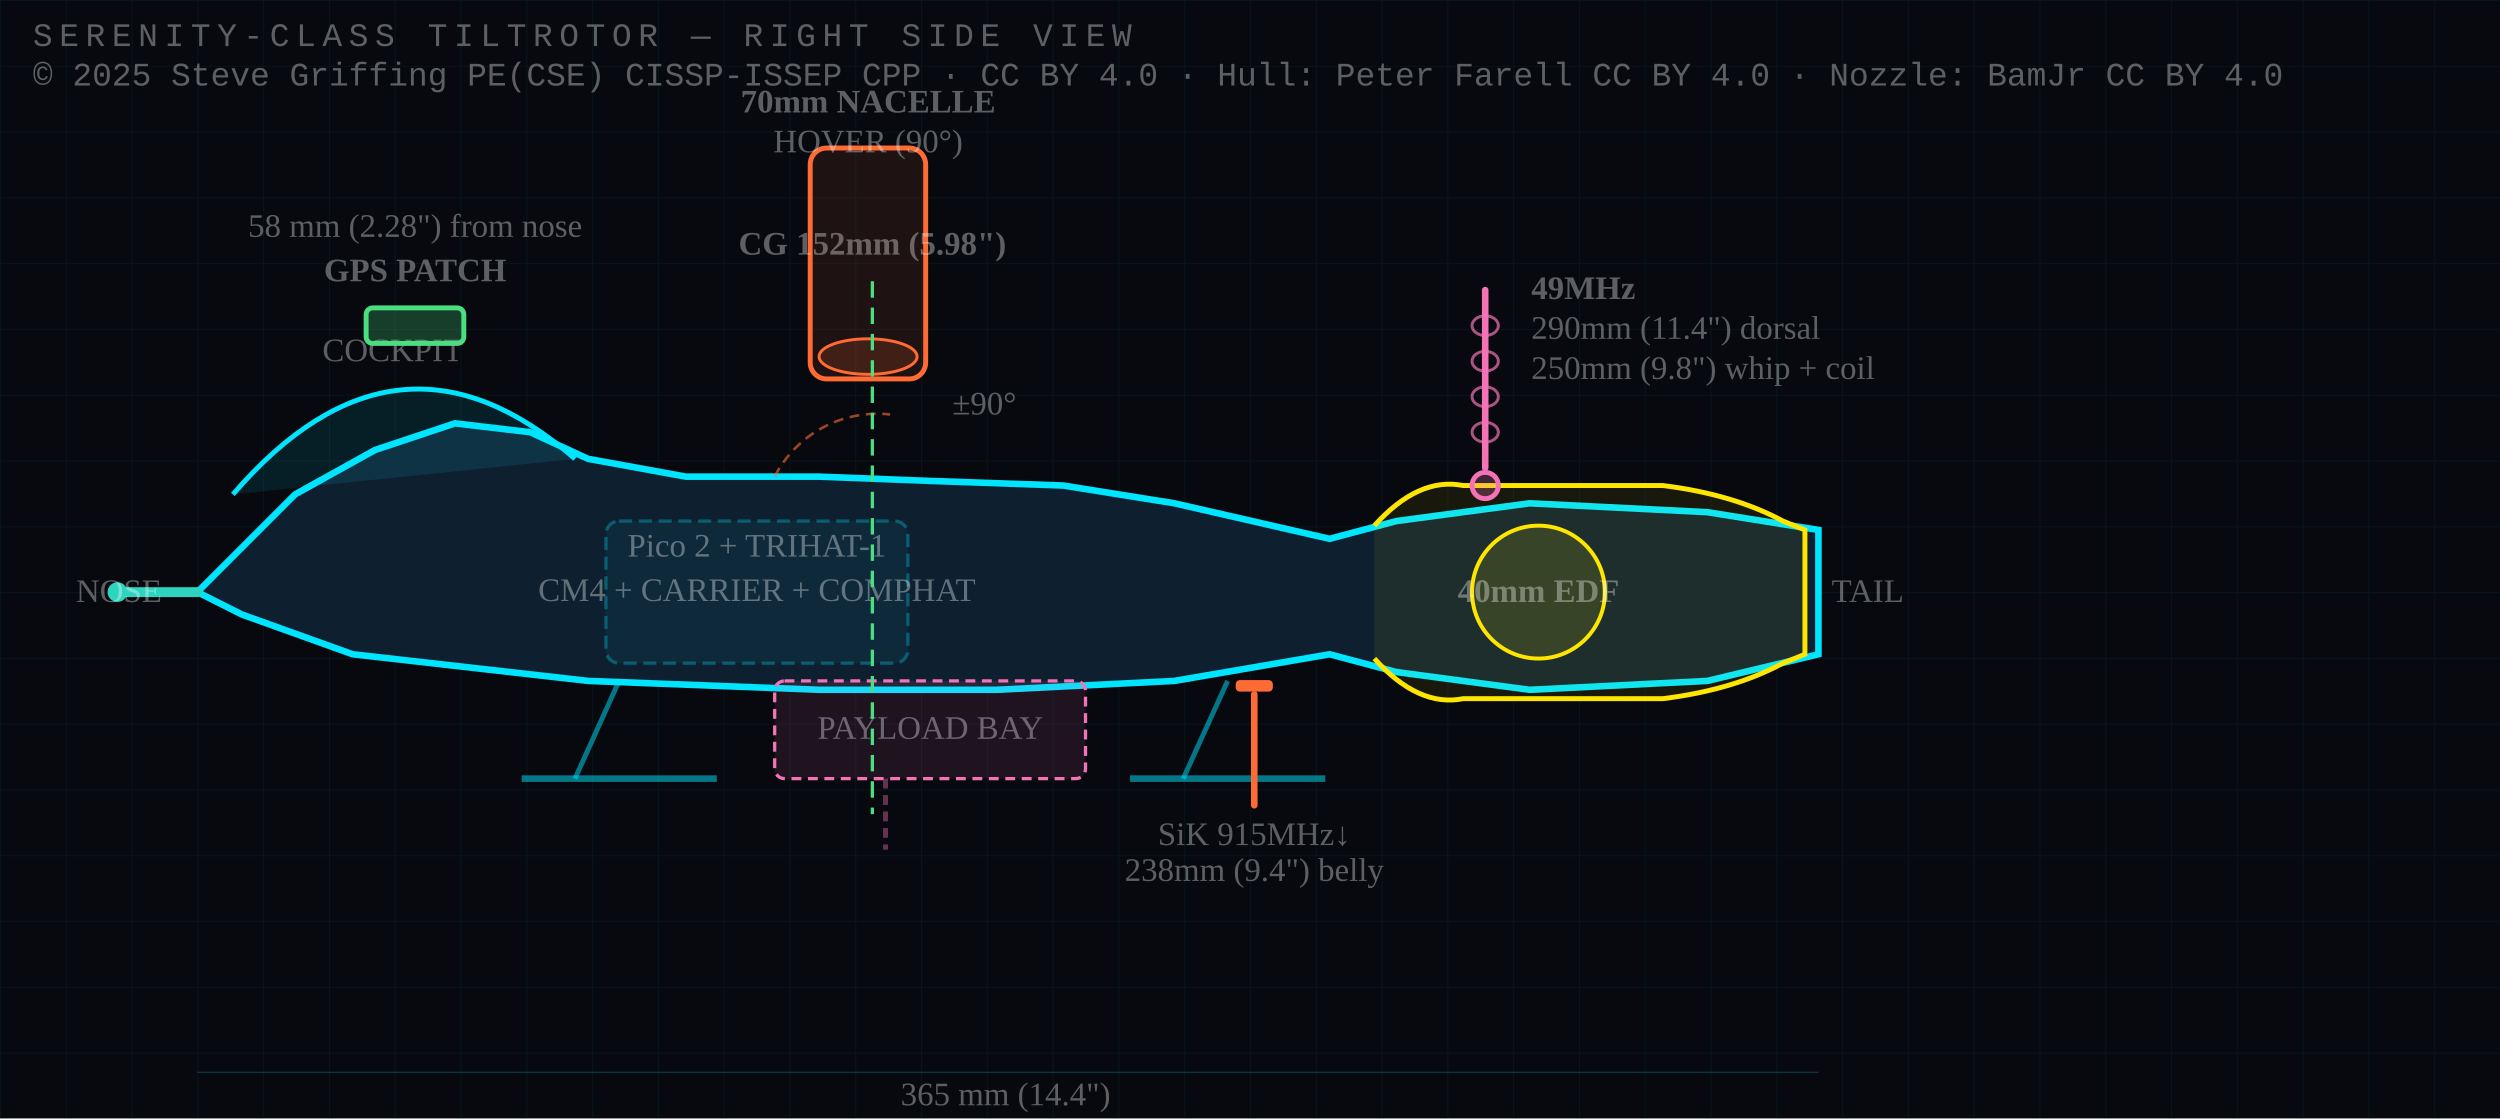
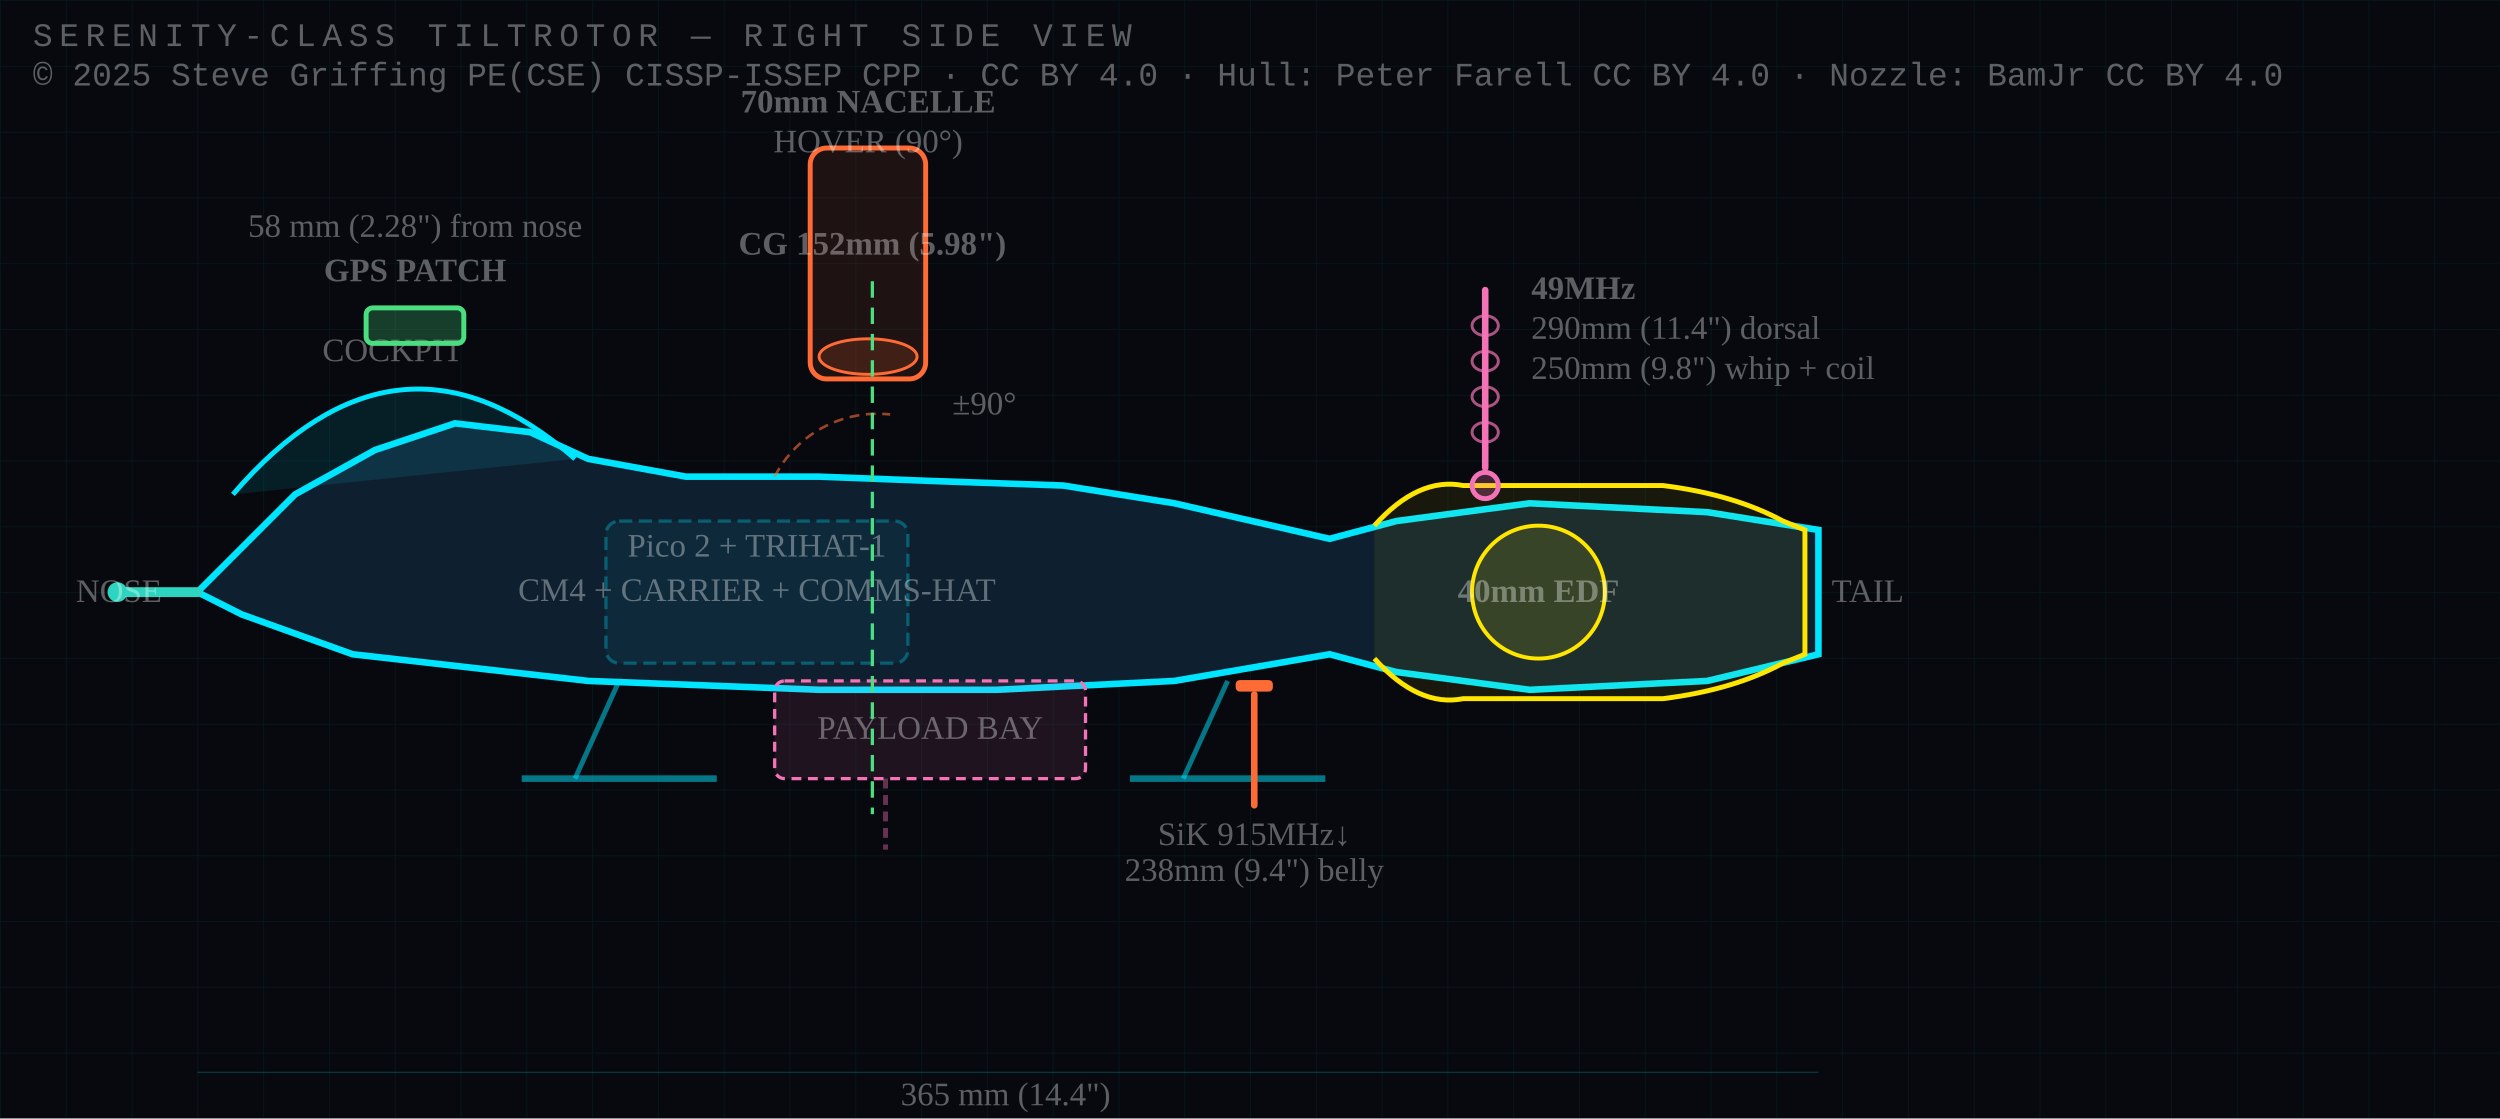
<svg xmlns="http://www.w3.org/2000/svg" viewBox="0 0 760 340" width="760" height="340">
  <defs>
    <style>text { font-family="'Courier New',monospace"; fill:rgba(255,255,255,0.35); font-size:10px; }
    .label { fill:#00e5ff; font-size:11px; font-weight:bold; }
    .dim   { fill:rgba(255,255,255,0.18); font-size:8px; }
    .note  { fill:rgba(255,255,255,0.35); font-size:9px; }
    .ant   { fill:#4ade80; font-size:8px; }
  </style>
    <marker id="arr" markerWidth="6" markerHeight="6" refX="5" refY="3" orient="auto">
      <path d="M0,0 L6,3 L0,6 Z" fill="#00e5ff" opacity="0.5" />
    </marker>
    <pattern id="grid" width="20" height="20" patternUnits="userSpaceOnUse">
      <path d="M20 0L0 0 0 20" fill="none" stroke="rgba(0,229,255,0.06)" stroke-width="0.5" />
    </pattern>
  </defs>
  <rect width="760" height="340" fill="#07090e" />
  <rect width="760" height="340" fill="url(#grid)" />
  <path d="M 60.0,180.0 L 70.8,169.2 L 89.7,150.3 L 114.0,136.8 L 138.3,128.7 L 161.2,131.4 L 178.8,139.5 L 208.5,144.9 L 249.0,144.9 L 282.8,146.2 L 323.2,147.6 L 357.0,153.0 L 404.2,163.8 L 424.5,158.4 L 465.0,153.0 L 519.0,155.7 L 552.8,161.1 L 552.8,198.9 L 519.0,207.0 L 465.0,209.7 L 424.5,204.3 L 404.2,198.9 L 357.0,207.0 L 303.0,209.7 L 249.0,209.7 L 178.8,207.0 L 107.2,198.9 L 73.5,186.8 L 60.0,180.0 Z" fill="#0e2030" stroke="#00e5ff" stroke-width="2" />
  <path d="M70.8,150.3 Q120.8,92.2 174.8,139.5" fill="rgba(0,229,255,0.1)" stroke="#00e5ff" stroke-width="1.5" />
  <text x="119.4" y="109.8" text-anchor="middle" font-size="8" fill="rgba(0,229,255,0.5)">COCKPIT</text>
  <rect x="246.3" y="45.0" width="35.1" height="70.2" rx="5" fill="rgba(255,107,53,0.1)" stroke="#ff6b35" stroke-width="1.5" />
  <ellipse cx="263.9" cy="108.4" rx="14.9" ry="5.4" fill="rgba(255,107,53,0.15)" stroke="#ff6b35" stroke-width="0.9" />
  <text x="263.9" y="34.2" text-anchor="middle" font-size="8" fill="#ff6b35" font-weight="bold">70mm NACELLE</text>
  <text x="263.9" y="46.3" text-anchor="middle" font-size="7" fill="rgba(255,107,53,0.6)">HOVER (90°)</text>
  <path d="M235.5,144.9 A35.1,35.1 0 0,1 270.6,126.0" fill="none" stroke="#ff6b35" stroke-width="0.8" stroke-dasharray="3 2" opacity="0.6" />
  <text x="289.5" y="126.0" font-size="7" fill="#ff6b35">±90°</text>
  <path d="M417.8,159.8 Q431.2,144.9 444.8,147.6 L505.5,147.6 Q527.1,150.3 542.0,158.4 L548.7,161.1 L548.7,198.9 L542.0,201.6 Q527.1,209.7 505.5,212.4 L444.8,212.4 Q431.2,215.1 417.8,200.2" fill="rgba(255,230,0,0.07)" stroke="#ffe600" stroke-width="1.5" />
  <circle cx="467.7" cy="180.0" r="20.2" fill="rgba(255,230,0,0.12)" stroke="#ffe600" stroke-width="1.2" />
  <text x="467.7" y="183.0" text-anchor="middle" font-size="7" fill="#ffe600" font-weight="bold">40mm EDF</text>
  <rect x="235.5" y="207.0" width="94.5" height="29.7" rx="3" fill="rgba(244,114,182,0.1)" stroke="#f472b6" stroke-width="1" stroke-dasharray="3 2" />
  <text x="282.8" y="224.6" text-anchor="middle" font-size="7" fill="#f472b6">PAYLOAD BAY</text>
  <line x1="269.2" y1="236.7" x2="269.2" y2="258.3" stroke="rgba(244,114,182,0.4)" stroke-width="1.5" stroke-dasharray="3 2" />
  <line x1="188.2" y1="207.0" x2="174.8" y2="236.7" stroke="#00e5ff" stroke-width="1.5" opacity="0.5" />
  <line x1="158.6" y1="236.7" x2="217.9" y2="236.7" stroke="#00e5ff" stroke-width="2" opacity="0.5" />
  <line x1="373.2" y1="207.0" x2="359.7" y2="236.7" stroke="#00e5ff" stroke-width="1.5" opacity="0.5" />
  <line x1="343.5" y1="236.7" x2="402.9" y2="236.7" stroke="#00e5ff" stroke-width="2" opacity="0.5" />
  <rect x="111.3" y="93.6" width="29.7" height="10.8" rx="2" fill="rgba(74,222,128,0.25)" stroke="#4ade80" stroke-width="1.5" />
  <text x="126.2" y="85.5" text-anchor="middle" font-size="8" fill="#4ade80" font-weight="bold">GPS PATCH</text>
  <text x="126.2" y="72.0" text-anchor="middle" font-size="7" fill="#4ade80">58 mm (2.28") from nose</text>
  <circle cx="451.5" cy="147.6" r="4" fill="rgba(244,114,182,0.25)" stroke="#f472b6" stroke-width="1.5" />
  <line x1="451.5" y1="142.2" x2="451.5" y2="88.2" stroke="#f472b6" stroke-width="2" stroke-linecap="round" />
  <ellipse cx="451.5" cy="131.4" rx="4" ry="3" fill="none" stroke="#f472b6" stroke-width="0.9" opacity="0.7" />
  <ellipse cx="451.5" cy="120.6" rx="4" ry="3" fill="none" stroke="#f472b6" stroke-width="0.9" opacity="0.7" />
  <ellipse cx="451.5" cy="109.8" rx="4" ry="3" fill="none" stroke="#f472b6" stroke-width="0.9" opacity="0.7" />
  <ellipse cx="451.5" cy="99.0" rx="4" ry="3" fill="none" stroke="#f472b6" stroke-width="0.9" opacity="0.7" />
  <text x="465.5" y="90.9" font-size="7" fill="#f472b6" font-weight="bold">49MHz</text>
  <text x="465.5" y="103.0" font-size="6" fill="rgba(244,114,182,0.6)">290mm (11.4") dorsal</text>
  <text x="465.5" y="115.2" font-size="6" fill="rgba(244,114,182,0.5)">250mm (9.8") whip + coil</text>
  <rect x="375.9" y="207.0" width="10.8" height="3" rx="1" fill="#ff6b35" stroke="#ff6b35" stroke-width="0.5" />
  <line x1="381.3" y1="211.1" x2="381.3" y2="244.8" stroke="#ff6b35" stroke-width="2" stroke-linecap="round" />
  <text x="381.3" y="256.9" text-anchor="middle" font-size="7" fill="#ff6b35">SiK 915MHz↓</text>
  <text x="381.3" y="267.8" text-anchor="middle" font-size="6" fill="rgba(255,107,53,0.6)">238mm (9.4") belly</text>
  <rect x="184.2" y="158.4" width="91.8" height="43.2" rx="4" fill="rgba(0,229,255,0.05)" stroke="rgba(0,229,255,0.3)" stroke-width="1" stroke-dasharray="4 2" />
  <text x="230.1" y="169.2" text-anchor="middle" font-size="7" fill="rgba(0,229,255,0.5)">Pico 2 + TRIHAT-1</text>
-   <text x="230.1" y="182.7" text-anchor="middle" font-size="7" fill="rgba(74,222,128,0.5)">CM4 + CARRIER + COMPHAT</text>
+   <text x="230.1" y="182.7" text-anchor="middle" font-size="7" fill="rgba(74,222,128,0.5)">CM4 + CARRIER + COMMS-HAT</text>
  <line x1="265.2" y1="85.5" x2="265.2" y2="247.5" stroke="#4ade80" stroke-width="1" stroke-dasharray="5 3" />
  <text x="265.2" y="77.4" text-anchor="middle" font-size="8" fill="#4ade80" font-weight="bold">CG 152mm (5.98")</text>
  <line x1="60.0" y1="180.0" x2="35.7" y2="180.0" stroke="#2dd4bf" stroke-width="3" stroke-linecap="round" />
  <circle cx="35.7" cy="180.0" r="3" fill="#2dd4bf" />
  <line x1="60.0" y1="326.0" x2="552.8" y2="326.0" stroke="#00e5ff" stroke-width="0.4" opacity="0.2" />
  <text x="305.7" y="336.0" text-anchor="middle" font-size="7" fill="rgba(255,255,255,0.18)">365 mm (14.4")</text>
  <text x="49.2" y="183.0" text-anchor="end" font-size="8" fill="rgba(255,255,255,0.18)">NOSE</text>
  <text x="556.8" y="183.0" font-size="8" fill="rgba(255,255,255,0.18)">TAIL</text>
  <text x="10" y="14" font-family="'Courier New',monospace" font-size="9" fill="rgba(0,229,255,0.3)" letter-spacing="2">SERENITY-CLASS TILTROTOR — RIGHT SIDE VIEW</text>
  <text x="10" y="26" font-family="'Courier New',monospace" font-size="7" fill="rgba(163,230,53,0.4)">
  © 2025 Steve Griffing PE(CSE) CISSP-ISSEP CPP · CC BY 4.0
  · Hull: Peter Farell CC BY 4.0 · Nozzle: BamJr CC BY 4.0</text>
</svg>
